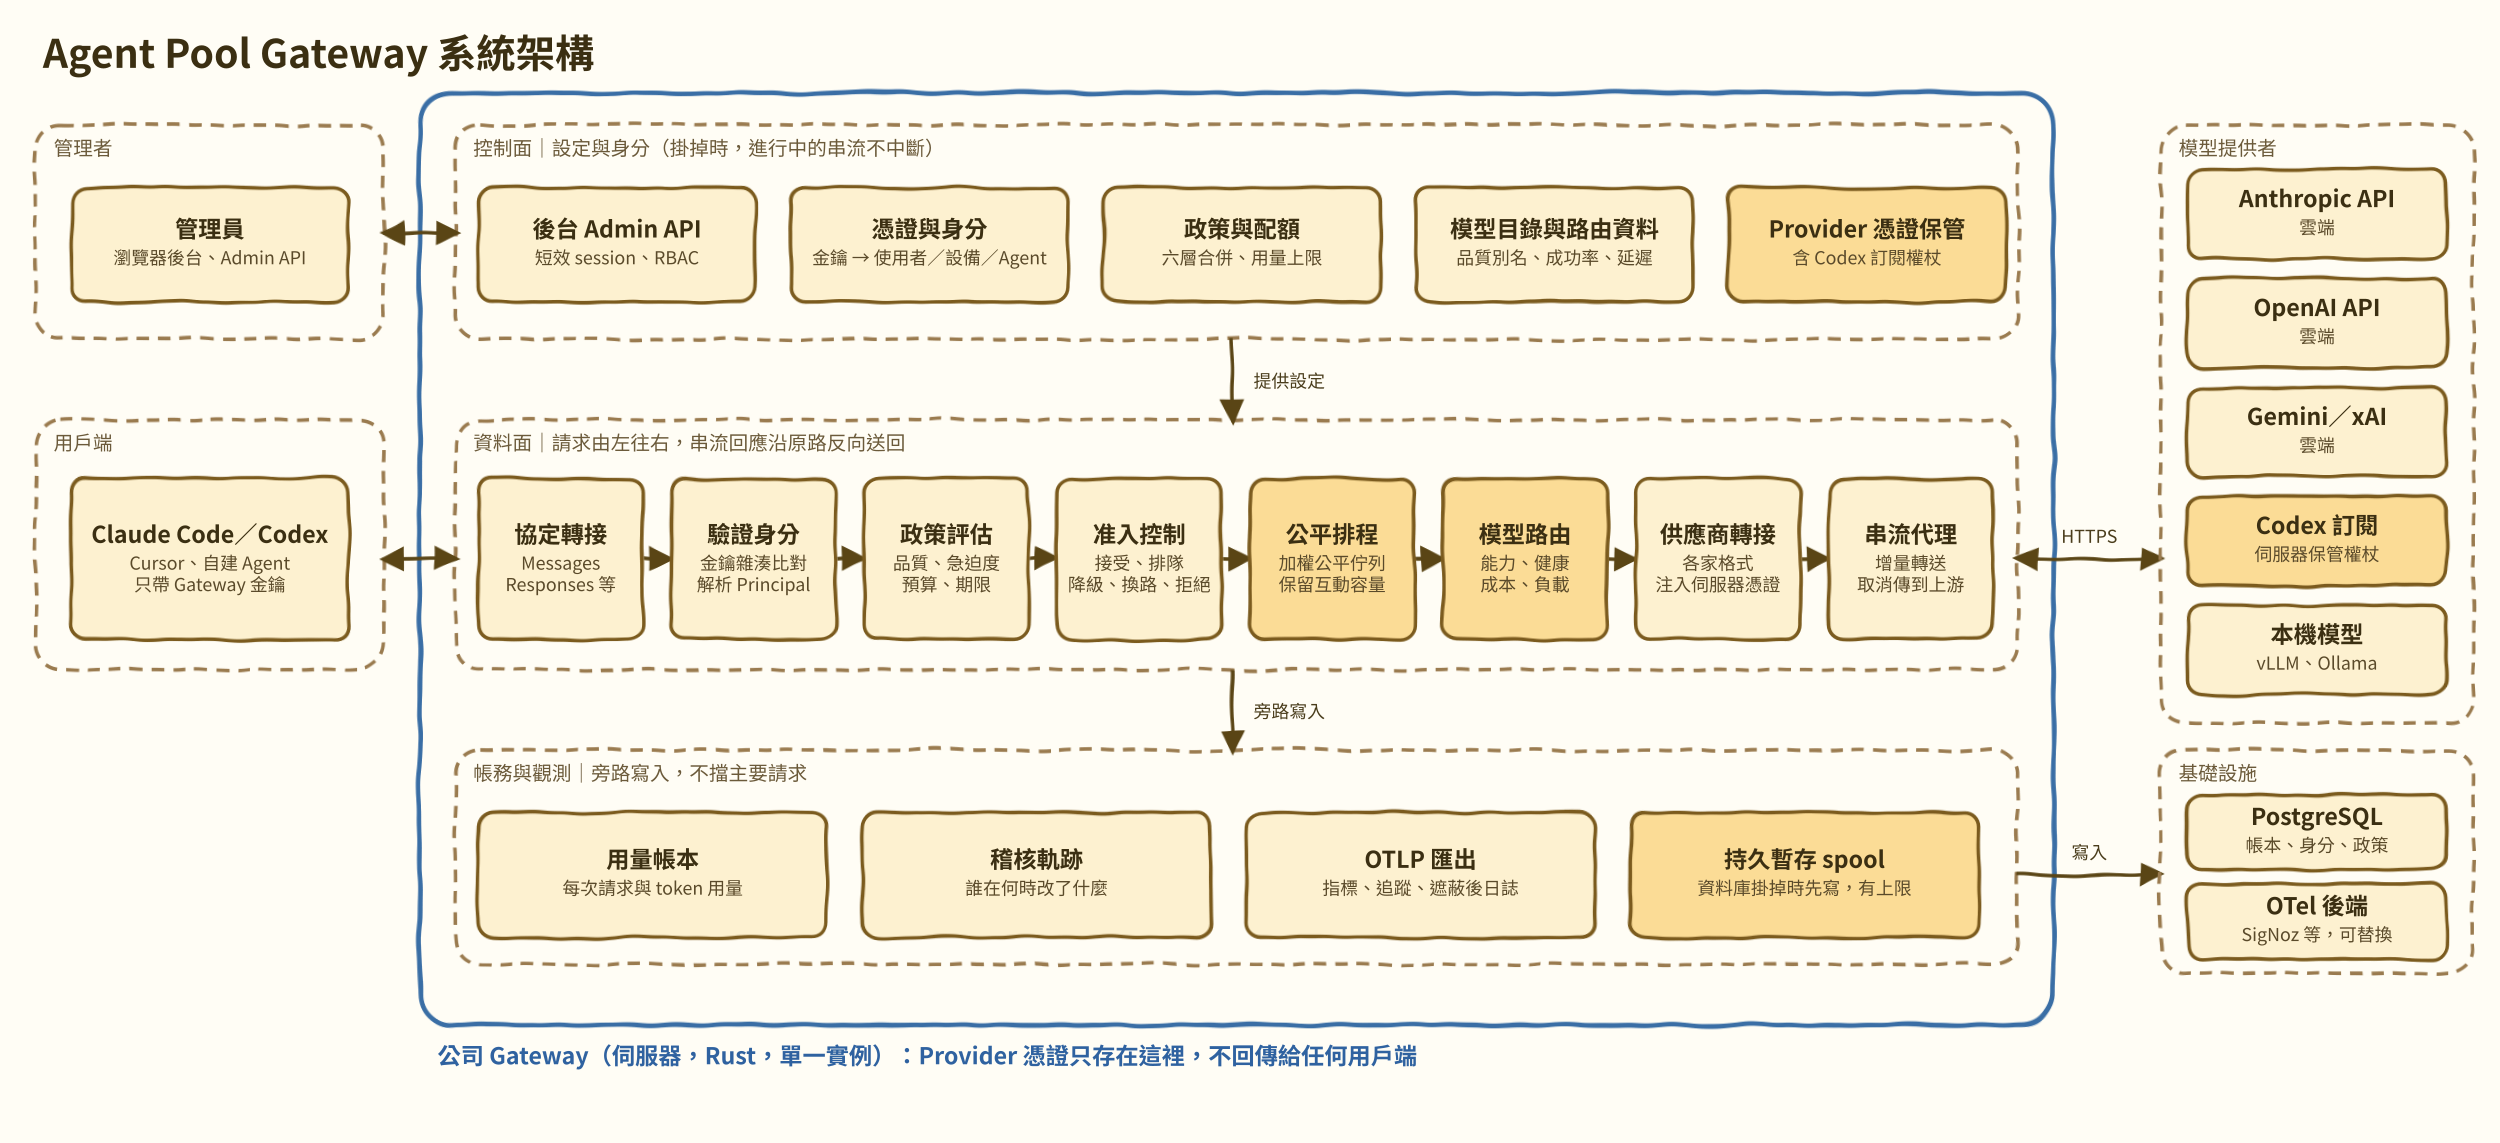
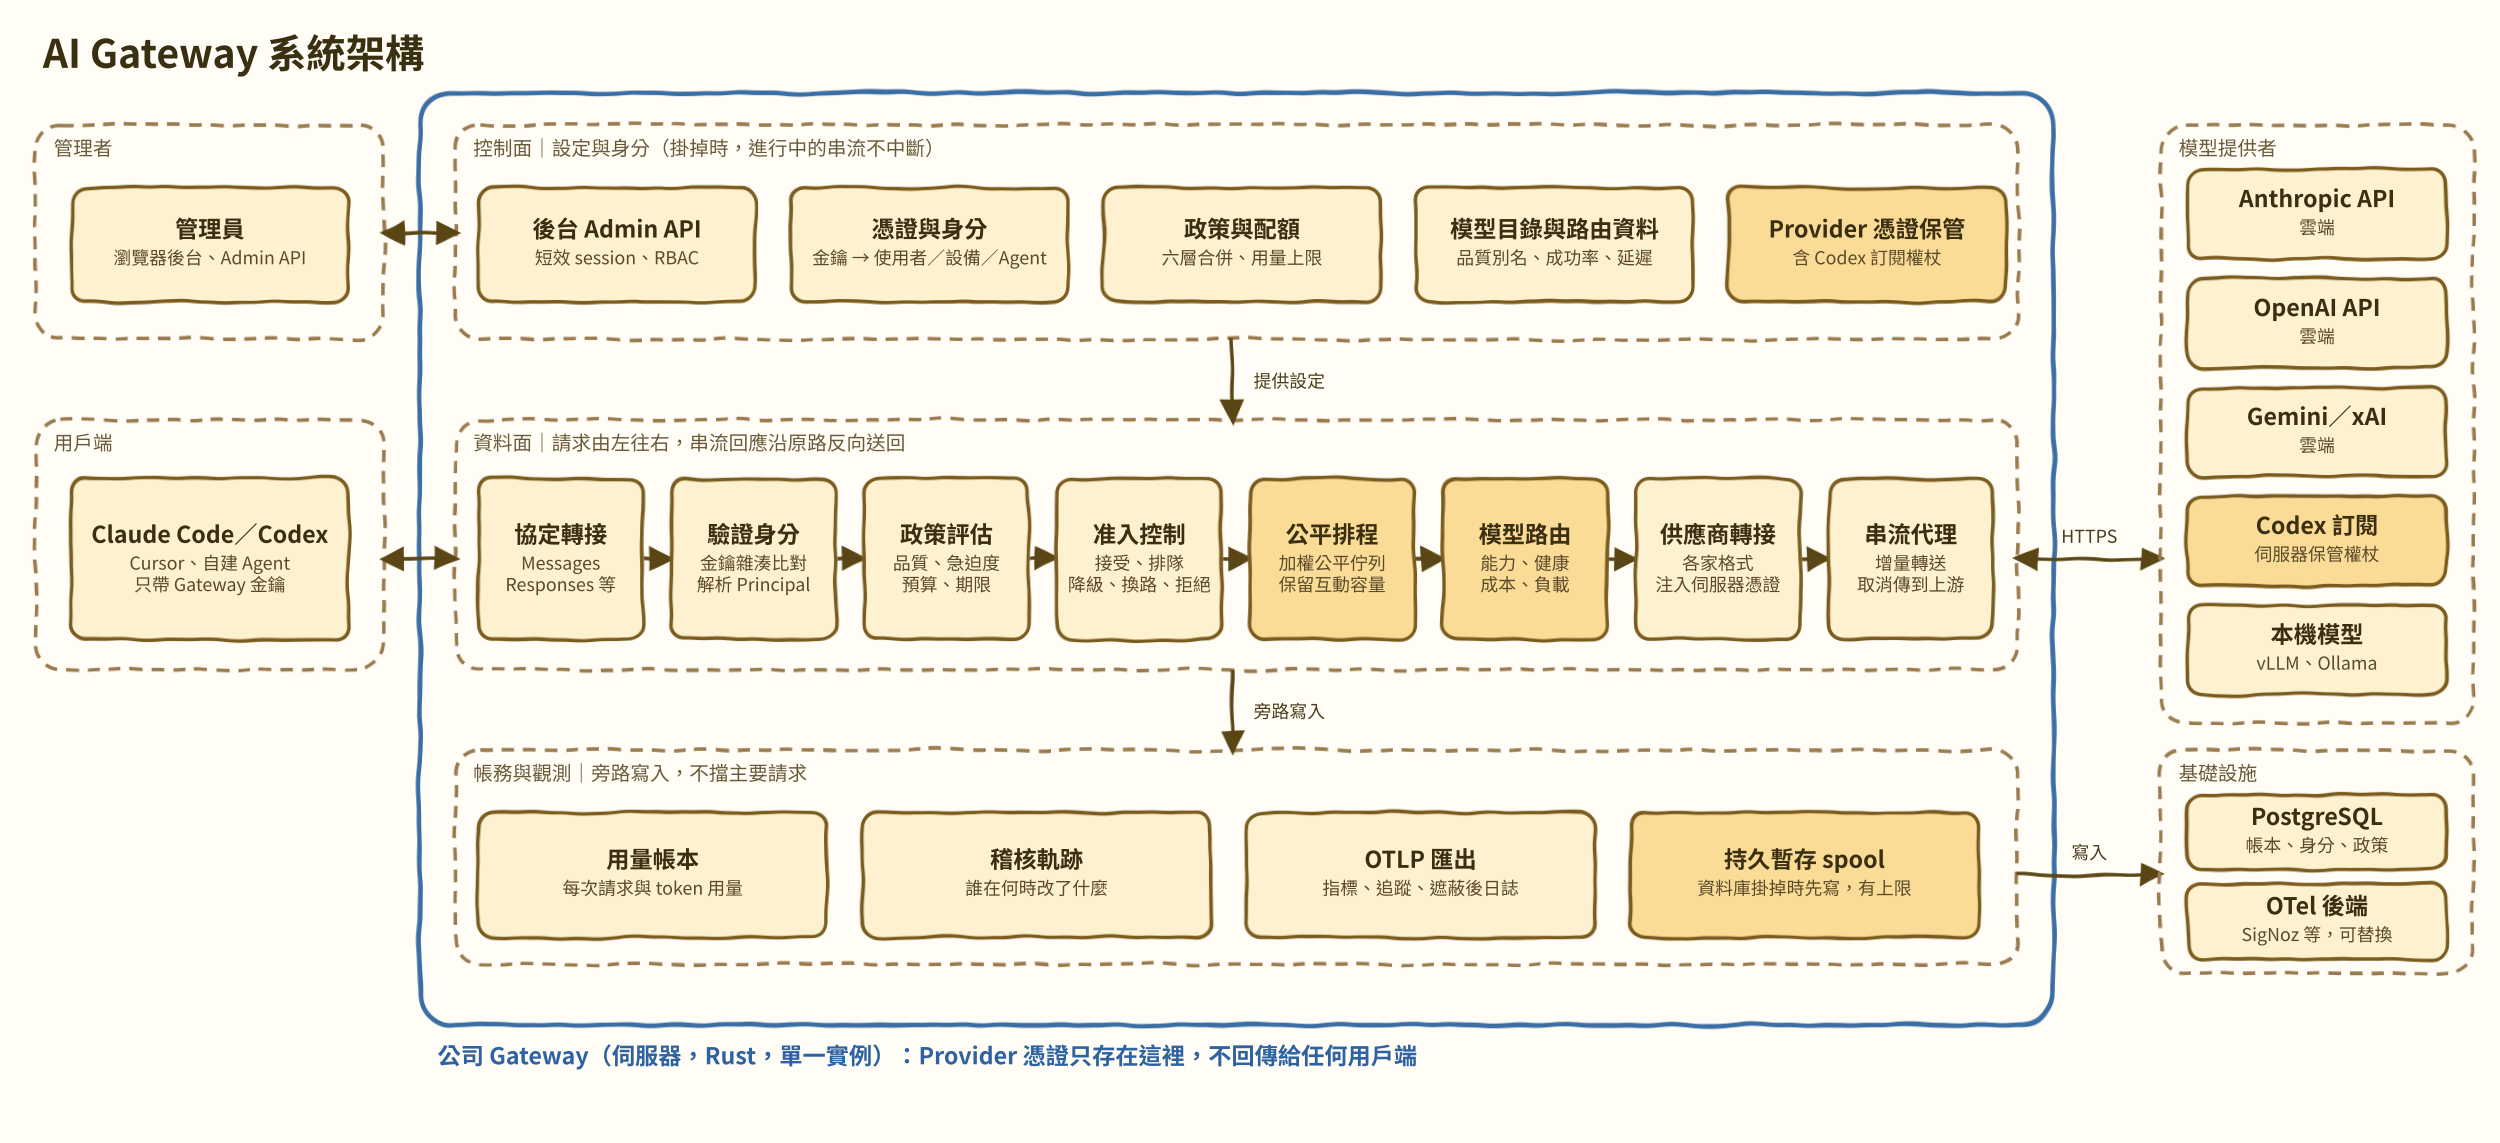
<svg xmlns="http://www.w3.org/2000/svg" width="1400" height="640" viewBox="0 0 1400 640">
  <defs>
    <filter id="r" x="-2%" y="-2%" width="104%" height="104%">
      <feTurbulence type="fractalNoise" baseFrequency="0.035" numOctaves="2" seed="7" result="n" />
      <feDisplacementMap in="SourceGraphic" in2="n" scale="3.2" />
    </filter>
    <marker id="a" viewBox="0 0 10 10" refX="8" refY="5" markerWidth="7" markerHeight="7" orient="auto-start-reverse">
      <path d="M0 0L10 5L0 10z" fill="#5a4515" />
    </marker>
    <style>
text{font-family:"Noto Sans CJK TC","Noto Sans TC",sans-serif;fill:#3b2f12}
.h{font-size:22px;font-weight:700}
.g{font-size:11px;fill:#6b5a3a}
.t{font-size:13px;font-weight:700}
.s{font-size:10px;fill:#5a4a2a}
.l{font-size:10px;fill:#4a3d1c}
.b{font-size:13px;font-weight:700;fill:#2f62a0}
</style>
  </defs>
  <rect width="1400" height="640" fill="#fffdf5" />
  <g filter="url(#r)">
    <rect x="20" y="70" width="195" height="120" rx="14" fill="none" stroke="#9a7b4f" stroke-width="2" stroke-dasharray="7 5" />
    <rect x="40" y="105" width="155" height="64" rx="8" fill="#fdf1d0" stroke="#7b5b1e" stroke-width="2" />
    <rect x="20" y="235" width="195" height="140" rx="14" fill="none" stroke="#9a7b4f" stroke-width="2" stroke-dasharray="7 5" />
    <rect x="40" y="268" width="155" height="90" rx="8" fill="#fdf1d0" stroke="#7b5b1e" stroke-width="2" />
    <rect x="235" y="52" width="915" height="522" rx="18" fill="none" stroke="#3a6ea5" stroke-width="2.6" />
    <rect x="255" y="70" width="875" height="120" rx="14" fill="none" stroke="#9a7b4f" stroke-width="2" stroke-dasharray="7 5" />
    <rect x="268" y="105" width="155" height="64" rx="8" fill="#fdf1d0" stroke="#7b5b1e" stroke-width="2" />
    <rect x="443" y="105" width="155" height="64" rx="8" fill="#fdf1d0" stroke="#7b5b1e" stroke-width="2" />
    <rect x="618" y="105" width="155" height="64" rx="8" fill="#fdf1d0" stroke="#7b5b1e" stroke-width="2" />
    <rect x="793" y="105" width="155" height="64" rx="8" fill="#fdf1d0" stroke="#7b5b1e" stroke-width="2" />
    <rect x="968" y="105" width="155" height="64" rx="8" fill="#fbdc96" stroke="#7b5b1e" stroke-width="2" />
    <rect x="255" y="235" width="875" height="140" rx="14" fill="none" stroke="#9a7b4f" stroke-width="2" stroke-dasharray="7 5" />
    <rect x="268" y="268" width="92" height="90" rx="8" fill="#fdf1d0" stroke="#7b5b1e" stroke-width="2" />
    <line x1="361" y1="313" x2="375" y2="313" stroke="#5a4515" stroke-width="2" marker-end="url(#a)" />
    <rect x="376" y="268" width="92" height="90" rx="8" fill="#fdf1d0" stroke="#7b5b1e" stroke-width="2" />
    <line x1="469" y1="313" x2="483" y2="313" stroke="#5a4515" stroke-width="2" marker-end="url(#a)" />
    <rect x="484" y="268" width="92" height="90" rx="8" fill="#fdf1d0" stroke="#7b5b1e" stroke-width="2" />
    <line x1="577" y1="313" x2="591" y2="313" stroke="#5a4515" stroke-width="2" marker-end="url(#a)" />
    <rect x="592" y="268" width="92" height="90" rx="8" fill="#fdf1d0" stroke="#7b5b1e" stroke-width="2" />
    <line x1="685" y1="313" x2="699" y2="313" stroke="#5a4515" stroke-width="2" marker-end="url(#a)" />
    <rect x="700" y="268" width="92" height="90" rx="8" fill="#fbdc96" stroke="#7b5b1e" stroke-width="2" />
    <line x1="793" y1="313" x2="807" y2="313" stroke="#5a4515" stroke-width="2" marker-end="url(#a)" />
    <rect x="808" y="268" width="92" height="90" rx="8" fill="#fbdc96" stroke="#7b5b1e" stroke-width="2" />
    <line x1="901" y1="313" x2="915" y2="313" stroke="#5a4515" stroke-width="2" marker-end="url(#a)" />
    <rect x="916" y="268" width="92" height="90" rx="8" fill="#fdf1d0" stroke="#7b5b1e" stroke-width="2" />
    <line x1="1009" y1="313" x2="1023" y2="313" stroke="#5a4515" stroke-width="2" marker-end="url(#a)" />
    <rect x="1024" y="268" width="92" height="90" rx="8" fill="#fdf1d0" stroke="#7b5b1e" stroke-width="2" />
    <rect x="255" y="420" width="875" height="120" rx="14" fill="none" stroke="#9a7b4f" stroke-width="2" stroke-dasharray="7 5" />
    <rect x="268" y="455" width="195" height="70" rx="8" fill="#fdf1d0" stroke="#7b5b1e" stroke-width="2" />
    <rect x="483" y="455" width="195" height="70" rx="8" fill="#fdf1d0" stroke="#7b5b1e" stroke-width="2" />
    <rect x="698" y="455" width="195" height="70" rx="8" fill="#fdf1d0" stroke="#7b5b1e" stroke-width="2" />
    <rect x="913" y="455" width="195" height="70" rx="8" fill="#fbdc96" stroke="#7b5b1e" stroke-width="2" />
    <line x1="215" y1="130" x2="255" y2="130" stroke="#5a4515" stroke-width="2" marker-start="url(#a)" marker-end="url(#a)" />
    <line x1="215" y1="313" x2="255" y2="313" stroke="#5a4515" stroke-width="2" marker-start="url(#a)" marker-end="url(#a)" />
    <line x1="1130" y1="313" x2="1210" y2="313" stroke="#5a4515" stroke-width="2" marker-start="url(#a)" marker-end="url(#a)" />
    <line x1="690" y1="190" x2="690" y2="235" stroke="#5a4515" stroke-width="2" marker-end="url(#a)" />
    <line x1="690" y1="375" x2="690" y2="420" stroke="#5a4515" stroke-width="2" marker-end="url(#a)" />
    <line x1="1130" y1="490" x2="1210" y2="490" stroke="#5a4515" stroke-width="2" marker-end="url(#a)" />
    <rect x="1210" y="70" width="175" height="335" rx="14" fill="none" stroke="#9a7b4f" stroke-width="2" stroke-dasharray="7 5" />
    <rect x="1225" y="95" width="145" height="50" rx="8" fill="#fdf1d0" stroke="#7b5b1e" stroke-width="2" />
    <rect x="1225" y="156" width="145" height="50" rx="8" fill="#fdf1d0" stroke="#7b5b1e" stroke-width="2" />
    <rect x="1225" y="217" width="145" height="50" rx="8" fill="#fdf1d0" stroke="#7b5b1e" stroke-width="2" />
    <rect x="1225" y="278" width="145" height="50" rx="8" fill="#fbdc96" stroke="#7b5b1e" stroke-width="2" />
    <rect x="1225" y="339" width="145" height="50" rx="8" fill="#fdf1d0" stroke="#7b5b1e" stroke-width="2" />
    <rect x="1210" y="420" width="175" height="125" rx="14" fill="none" stroke="#9a7b4f" stroke-width="2" stroke-dasharray="7 5" />
    <rect x="1225" y="445" width="145" height="42" rx="8" fill="#fdf1d0" stroke="#7b5b1e" stroke-width="2" />
    <rect x="1225" y="495" width="145" height="42" rx="8" fill="#fdf1d0" stroke="#7b5b1e" stroke-width="2" />
  </g>
-   <text x="24" y="38" class="h">Agent Pool Gateway 系統架構</text>
+   <text x="24" y="38" class="h">AI Gateway 系統架構</text>
  <text x="30" y="87" class="g">管理者</text>
  <text x="117.5" y="133.0" class="t" text-anchor="middle">管理員</text>
  <text x="117.5" y="148.0" class="s" text-anchor="middle">瀏覽器後台、Admin API</text>
  <text x="30" y="252" class="g">用戶端</text>
  <text x="117.5" y="304.0" class="t" text-anchor="middle">Claude Code／Codex</text>
  <text x="117.5" y="319.0" class="s" text-anchor="middle">Cursor、自建 Agent</text>
  <text x="117.5" y="331.0" class="s" text-anchor="middle">只帶 Gateway 金鑰</text>
  <text x="245" y="596" class="b">公司 Gateway（伺服器，Rust，單一實例）：Provider 憑證只存在這裡，不回傳給任何用戶端</text>
  <text x="265" y="87" class="g">控制面｜設定與身分（掛掉時，進行中的串流不中斷）</text>
  <text x="345.5" y="133.0" class="t" text-anchor="middle">後台 Admin API</text>
  <text x="345.5" y="148.0" class="s" text-anchor="middle">短效 session、RBAC</text>
  <text x="520.5" y="133.0" class="t" text-anchor="middle">憑證與身分</text>
  <text x="520.5" y="148.0" class="s" text-anchor="middle">金鑰 → 使用者／設備／Agent</text>
  <text x="695.5" y="133.0" class="t" text-anchor="middle">政策與配額</text>
  <text x="695.5" y="148.0" class="s" text-anchor="middle">六層合併、用量上限</text>
  <text x="870.5" y="133.0" class="t" text-anchor="middle">模型目錄與路由資料</text>
  <text x="870.5" y="148.0" class="s" text-anchor="middle">品質別名、成功率、延遲</text>
  <text x="1045.5" y="133.0" class="t" text-anchor="middle">Provider 憑證保管</text>
  <text x="1045.5" y="148.0" class="s" text-anchor="middle">含 Codex 訂閱權杖</text>
  <text x="265" y="252" class="g">資料面｜請求由左往右，串流回應沿原路反向送回</text>
  <text x="314.0" y="304.0" class="t" text-anchor="middle">協定轉接</text>
  <text x="314.0" y="319.0" class="s" text-anchor="middle">Messages</text>
  <text x="314.0" y="331.0" class="s" text-anchor="middle">Responses 等</text>
  <text x="422.0" y="304.0" class="t" text-anchor="middle">驗證身分</text>
  <text x="422.0" y="319.0" class="s" text-anchor="middle">金鑰雜湊比對</text>
  <text x="422.0" y="331.0" class="s" text-anchor="middle">解析 Principal</text>
  <text x="530.0" y="304.0" class="t" text-anchor="middle">政策評估</text>
  <text x="530.0" y="319.0" class="s" text-anchor="middle">品質、急迫度</text>
  <text x="530.0" y="331.0" class="s" text-anchor="middle">預算、期限</text>
  <text x="638.0" y="304.0" class="t" text-anchor="middle">准入控制</text>
  <text x="638.0" y="319.0" class="s" text-anchor="middle">接受、排隊</text>
  <text x="638.0" y="331.0" class="s" text-anchor="middle">降級、換路、拒絕</text>
  <text x="746.0" y="304.0" class="t" text-anchor="middle">公平排程</text>
  <text x="746.0" y="319.0" class="s" text-anchor="middle">加權公平佇列</text>
  <text x="746.0" y="331.0" class="s" text-anchor="middle">保留互動容量</text>
  <text x="854.0" y="304.0" class="t" text-anchor="middle">模型路由</text>
  <text x="854.0" y="319.0" class="s" text-anchor="middle">能力、健康</text>
  <text x="854.0" y="331.0" class="s" text-anchor="middle">成本、負載</text>
  <text x="962.0" y="304.0" class="t" text-anchor="middle">供應商轉接</text>
  <text x="962.0" y="319.0" class="s" text-anchor="middle">各家格式</text>
  <text x="962.0" y="331.0" class="s" text-anchor="middle">注入伺服器憑證</text>
  <text x="1070.0" y="304.0" class="t" text-anchor="middle">串流代理</text>
  <text x="1070.0" y="319.0" class="s" text-anchor="middle">增量轉送</text>
  <text x="1070.0" y="331.0" class="s" text-anchor="middle">取消傳到上游</text>
  <text x="265" y="437" class="g">帳務與觀測｜旁路寫入，不擋主要請求</text>
  <text x="365.5" y="486.0" class="t" text-anchor="middle">用量帳本</text>
  <text x="365.5" y="501.0" class="s" text-anchor="middle">每次請求與 token 用量</text>
  <text x="580.5" y="486.0" class="t" text-anchor="middle">稽核軌跡</text>
  <text x="580.5" y="501.0" class="s" text-anchor="middle">誰在何時改了什麼</text>
  <text x="795.5" y="486.0" class="t" text-anchor="middle">OTLP 匯出</text>
  <text x="795.5" y="501.0" class="s" text-anchor="middle">指標、追蹤、遮蔽後日誌</text>
  <text x="1010.5" y="486.0" class="t" text-anchor="middle">持久暫存 spool</text>
  <text x="1010.5" y="501.0" class="s" text-anchor="middle">資料庫掛掉時先寫，有上限</text>
  <text x="1170" y="304" class="l" text-anchor="middle">HTTPS</text>
  <text x="702" y="217" class="l" text-anchor="start">提供設定</text>
  <text x="702" y="402" class="l" text-anchor="start">旁路寫入</text>
  <text x="1170" y="481" class="l" text-anchor="middle">寫入</text>
  <text x="1220" y="87" class="g">模型提供者</text>
  <text x="1297.5" y="116.0" class="t" text-anchor="middle">Anthropic API</text>
  <text x="1297.5" y="131.0" class="s" text-anchor="middle">雲端</text>
  <text x="1297.5" y="177.0" class="t" text-anchor="middle">OpenAI API</text>
  <text x="1297.5" y="192.0" class="s" text-anchor="middle">雲端</text>
  <text x="1297.5" y="238.0" class="t" text-anchor="middle">Gemini／xAI</text>
  <text x="1297.5" y="253.0" class="s" text-anchor="middle">雲端</text>
  <text x="1297.5" y="299.0" class="t" text-anchor="middle">Codex 訂閱</text>
  <text x="1297.5" y="314.0" class="s" text-anchor="middle">伺服器保管權杖</text>
  <text x="1297.5" y="360.0" class="t" text-anchor="middle">本機模型</text>
  <text x="1297.5" y="375.0" class="s" text-anchor="middle">vLLM、Ollama</text>
  <text x="1220" y="437" class="g">基礎設施</text>
  <text x="1297.5" y="462.0" class="t" text-anchor="middle">PostgreSQL</text>
  <text x="1297.5" y="477.0" class="s" text-anchor="middle">帳本、身分、政策</text>
  <text x="1297.5" y="512.0" class="t" text-anchor="middle">OTel 後端</text>
  <text x="1297.5" y="527.0" class="s" text-anchor="middle">SigNoz 等，可替換</text>
</svg>
